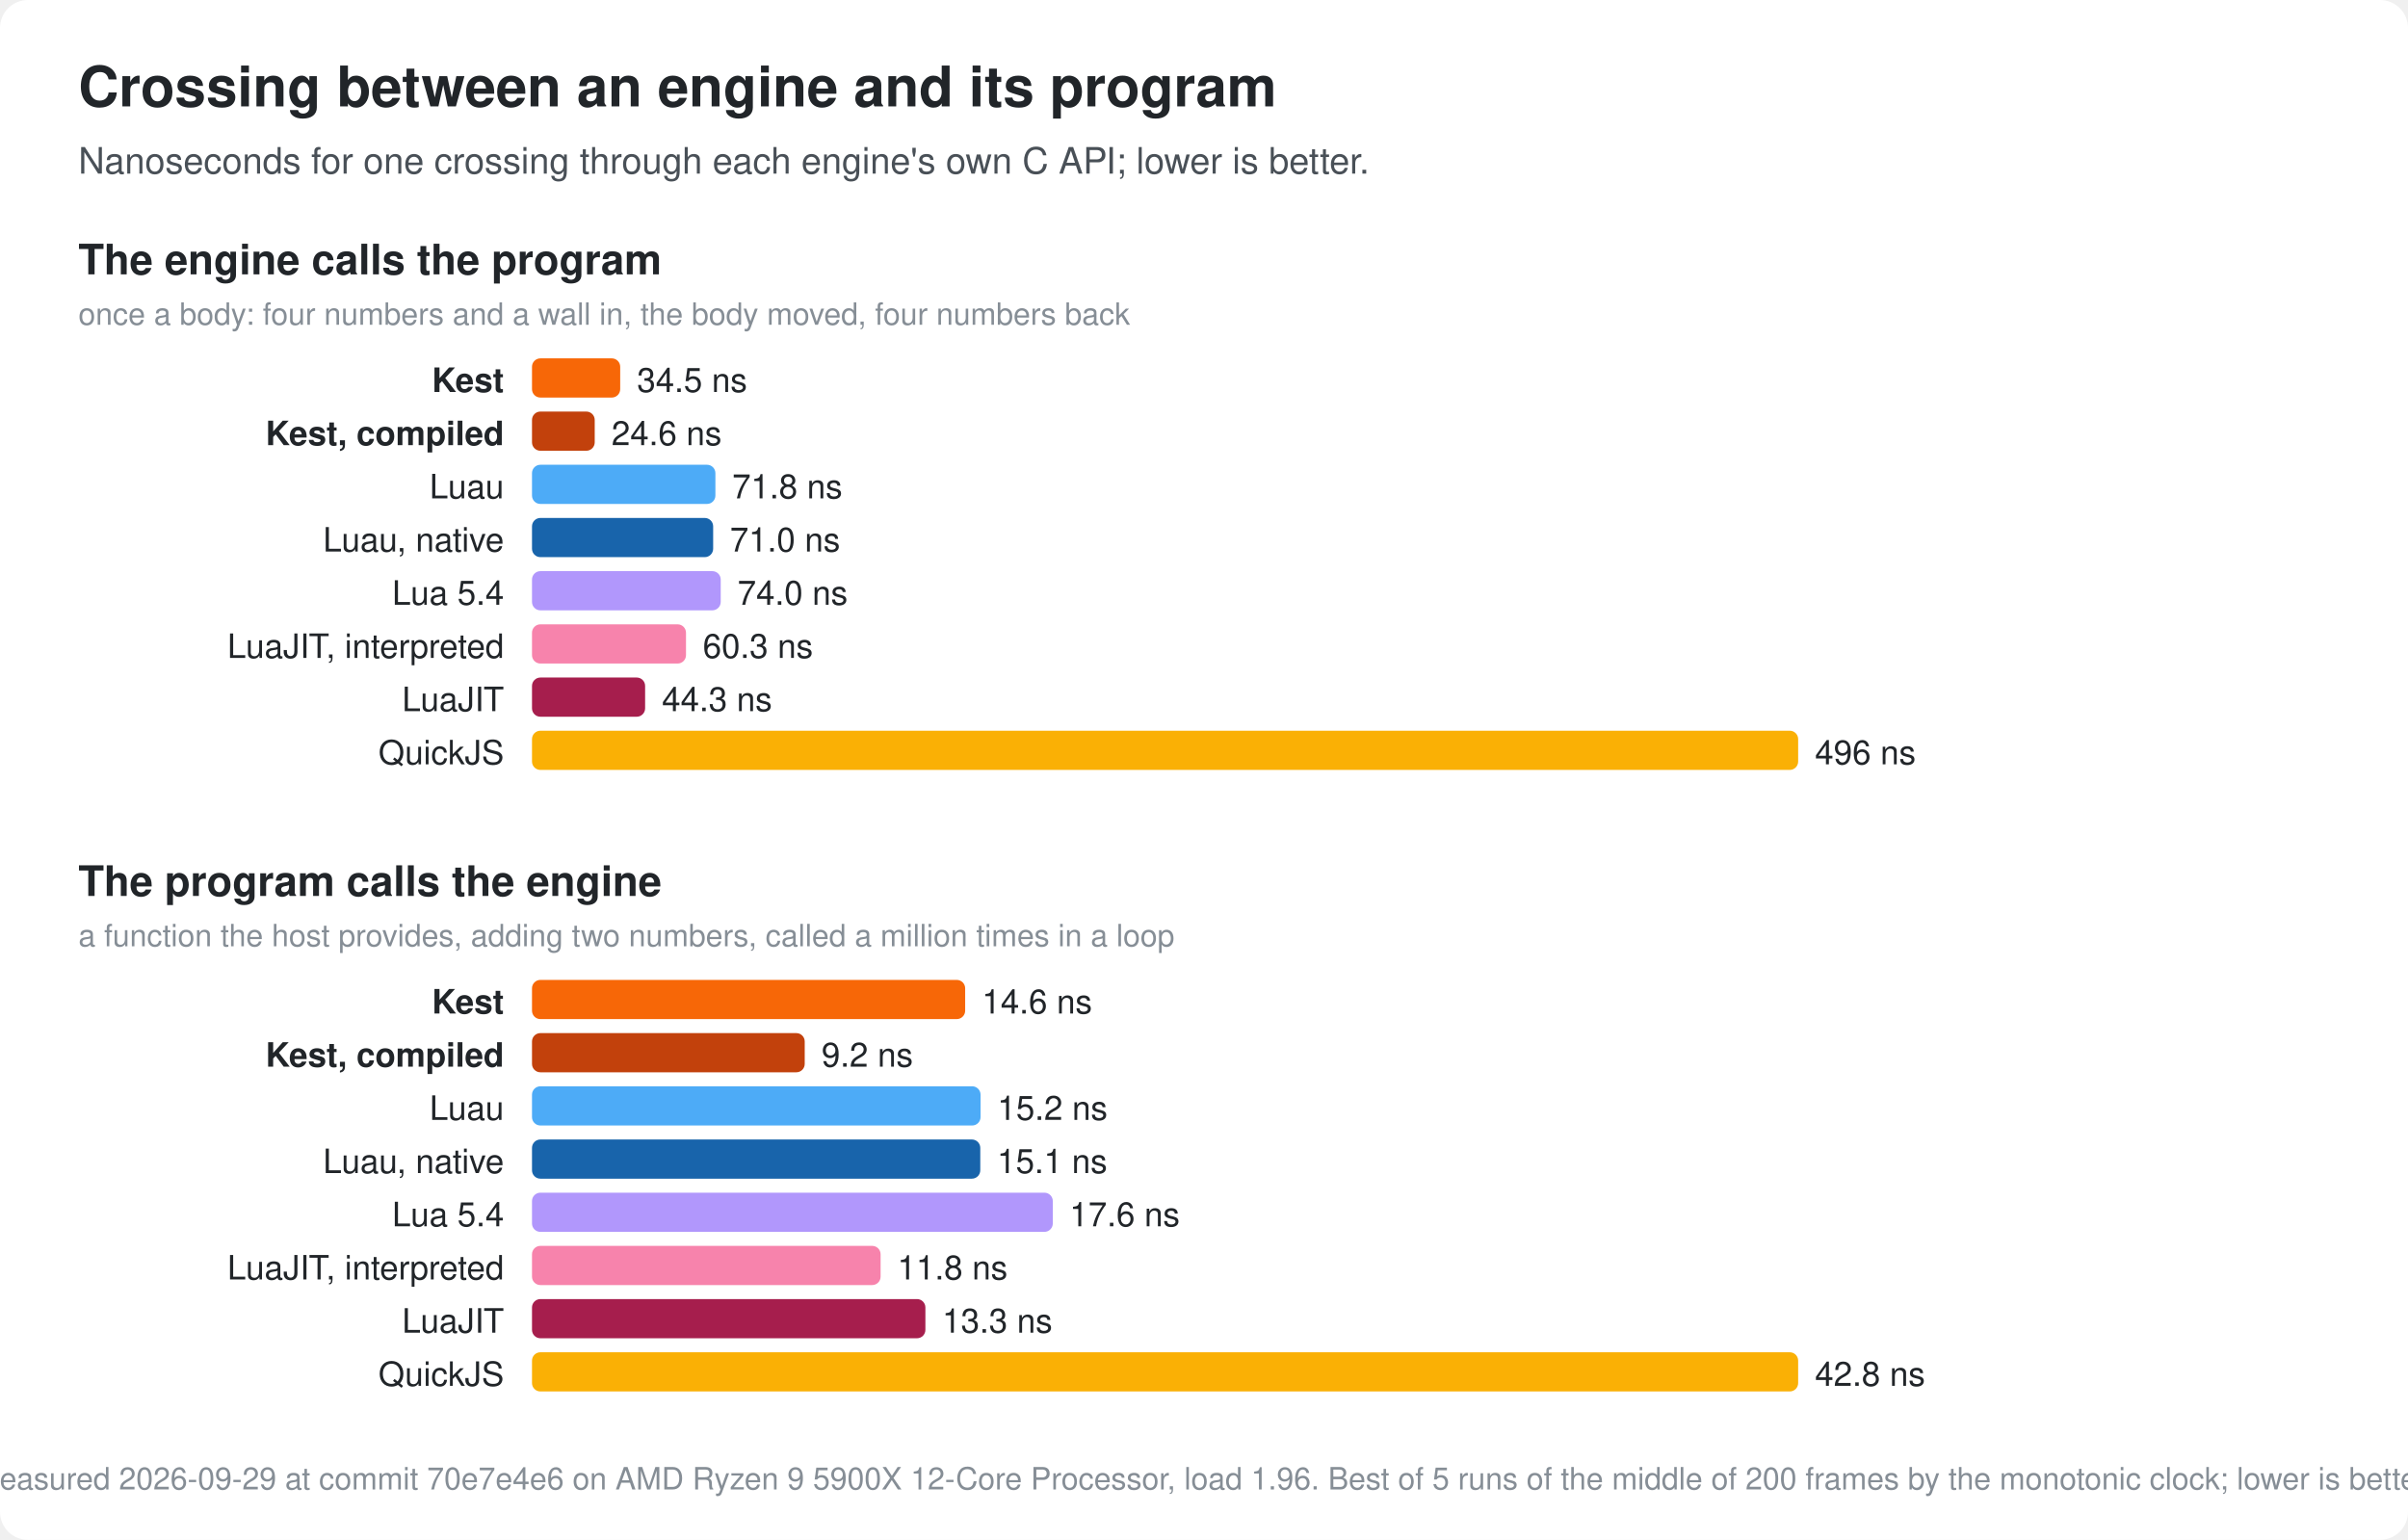
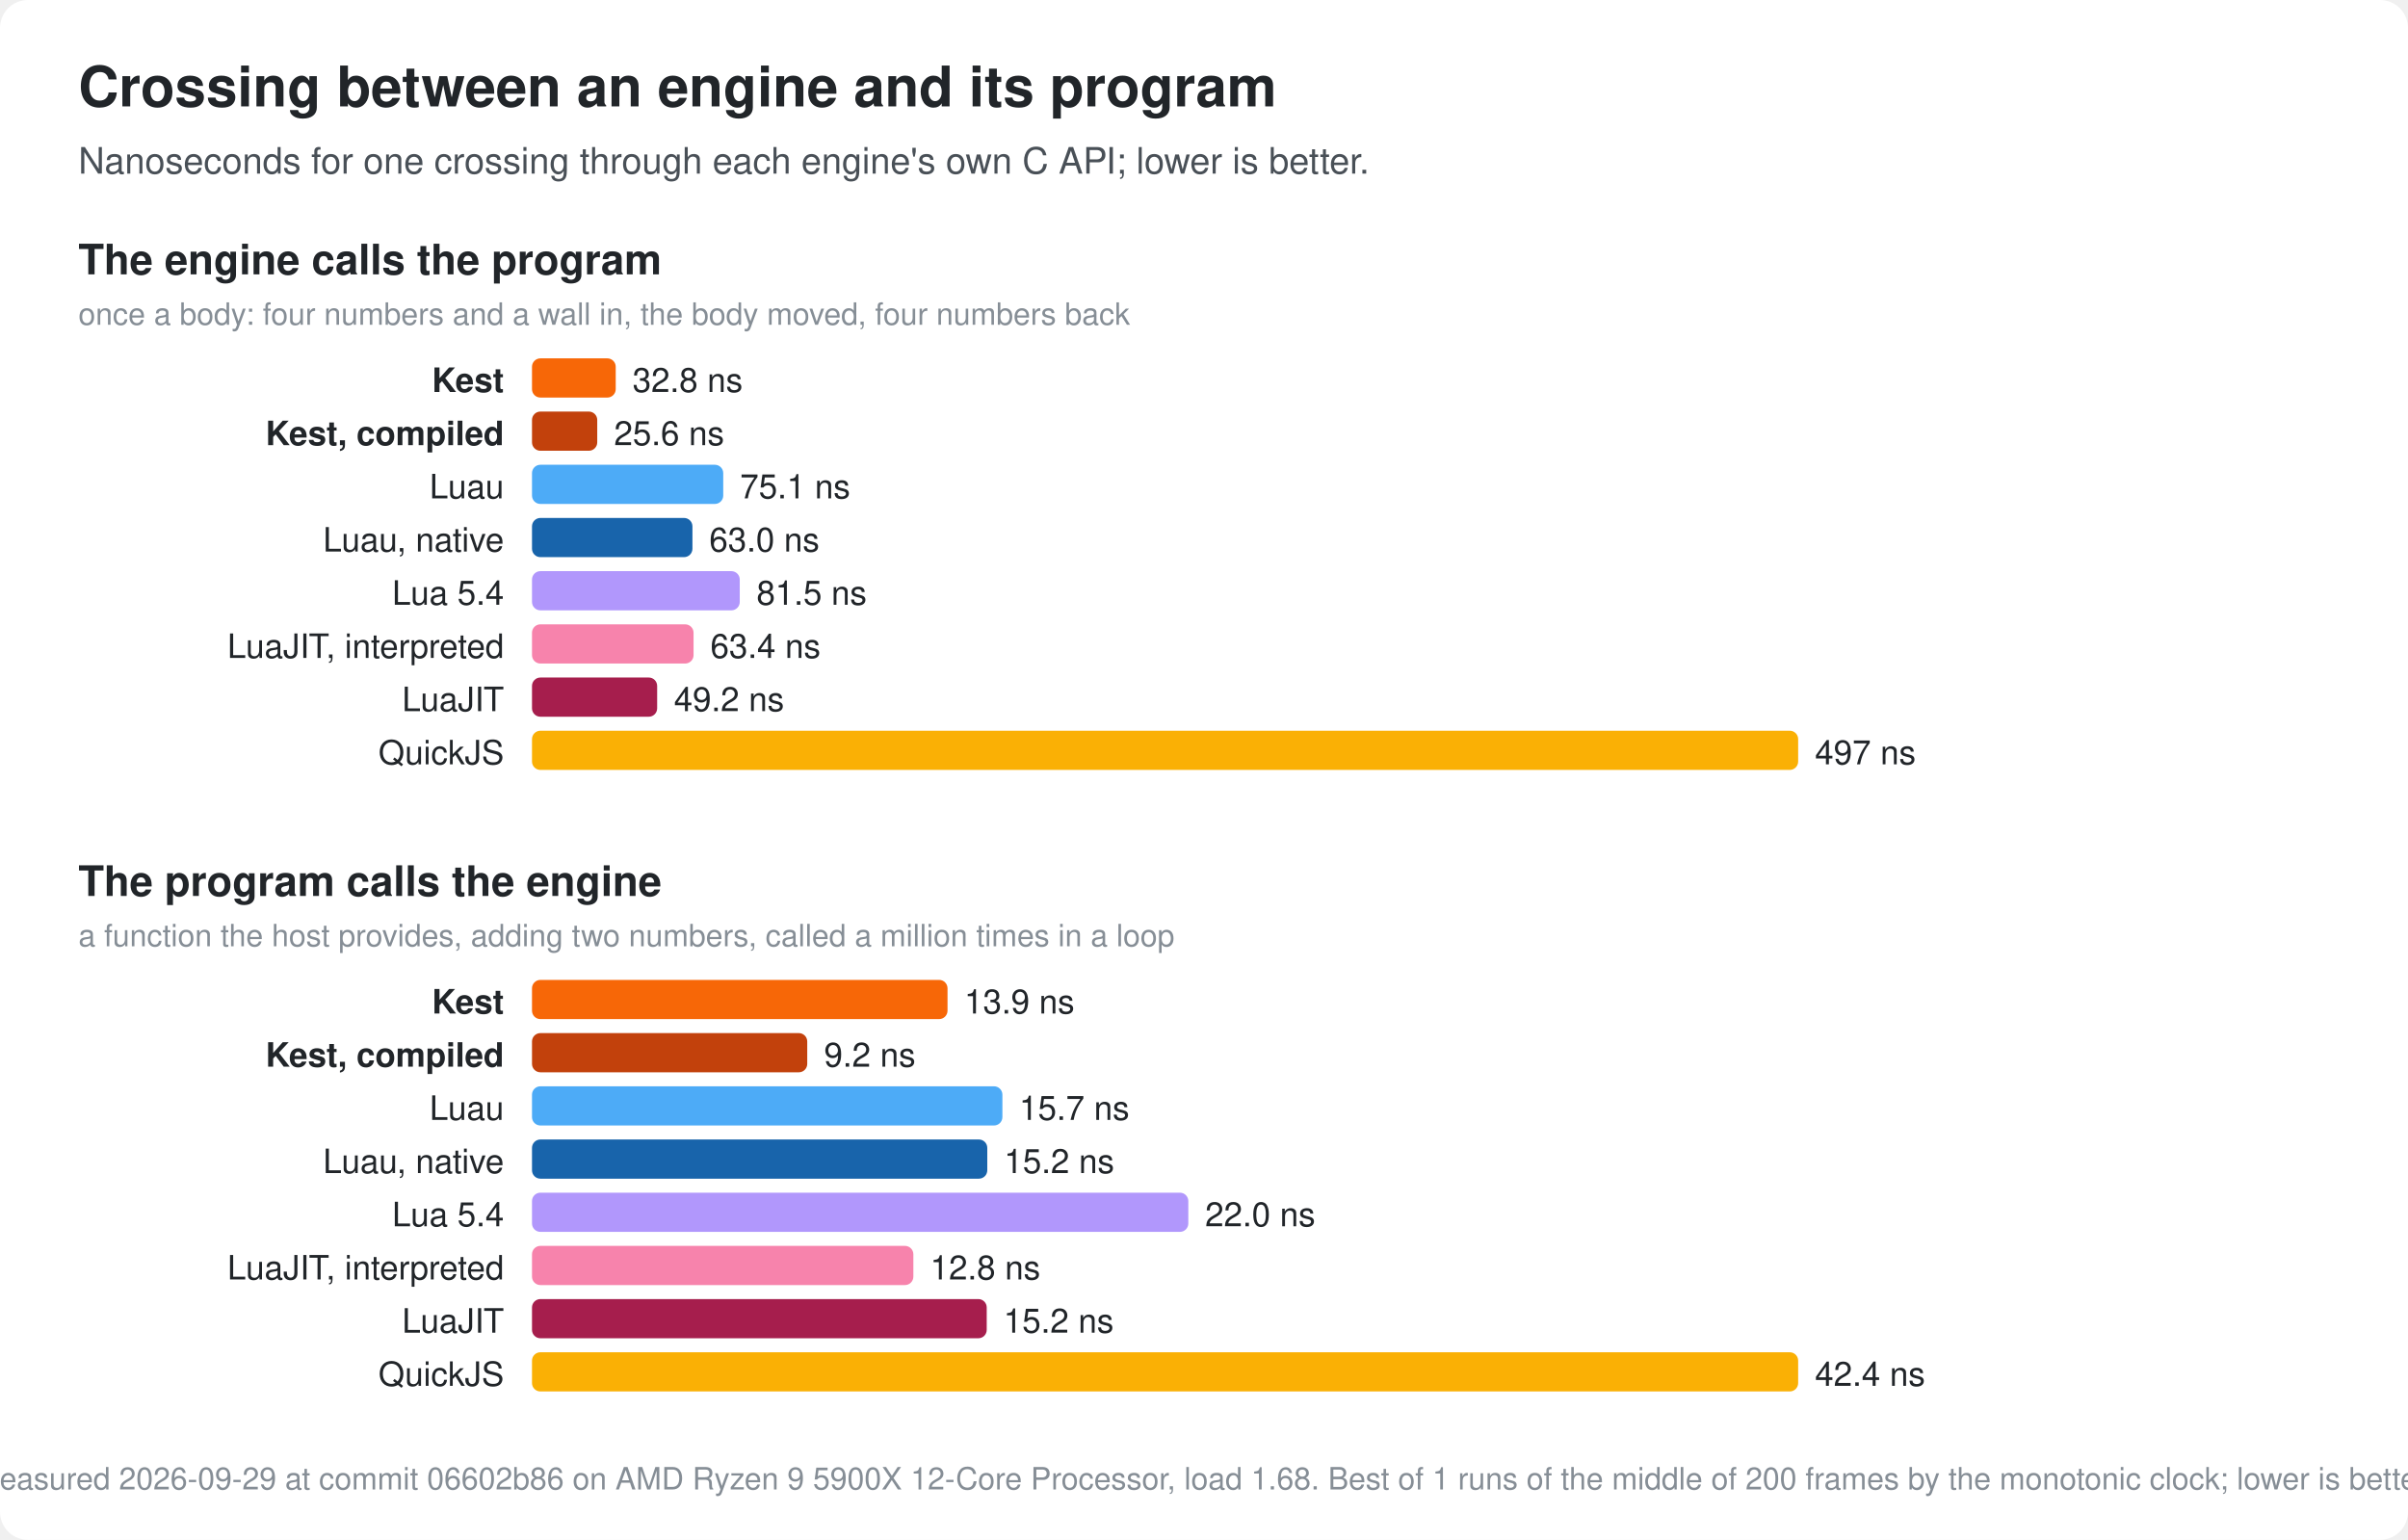
<svg xmlns="http://www.w3.org/2000/svg" width="860" height="550" viewBox="0 0 860 550">
  <rect width="100%" height="100%" rx="10" fill="#ffffff" />
  <text x="28.0" y="38.0" font-family="-apple-system,Segoe UI,Helvetica,Arial,sans-serif" font-size="20" font-weight="bold" fill="#212529" text-anchor="start">Crossing between an engine and its program</text>
  <text x="28.0" y="62.0" font-family="-apple-system,Segoe UI,Helvetica,Arial,sans-serif" font-size="13" font-weight="normal" fill="#495057" text-anchor="start">Nanoseconds for one crossing through each engine's own C API; lower is better.</text>
  <text x="28.0" y="98.0" font-family="-apple-system,Segoe UI,Helvetica,Arial,sans-serif" font-size="15" font-weight="bold" fill="#212529" text-anchor="start">The engine calls the program</text>
  <text x="28.0" y="116.0" font-family="-apple-system,Segoe UI,Helvetica,Arial,sans-serif" font-size="11" font-weight="normal" fill="#868e96" text-anchor="start">once a body: four numbers and a wall in, the body moved, four numbers back</text>
  <text x="180.0" y="140.0" font-family="-apple-system,Segoe UI,Helvetica,Arial,sans-serif" font-size="12" font-weight="bold" fill="#212529" text-anchor="end">Kest</text>
-   <rect x="190" y="128.0" width="31.5" height="14" rx="3" fill="#f76707" />
-   <text x="227.5" y="140.0" font-family="-apple-system,Segoe UI,Helvetica,Arial,sans-serif" font-size="12" font-weight="normal" fill="#212529" text-anchor="start">34.5 ns</text>
+   <rect x="190" y="128.0" width="29.9" height="14" rx="3" fill="#f76707" />
+   <text x="225.9" y="140.0" font-family="-apple-system,Segoe UI,Helvetica,Arial,sans-serif" font-size="12" font-weight="normal" fill="#212529" text-anchor="start">32.8 ns</text>
  <text x="180.0" y="159.0" font-family="-apple-system,Segoe UI,Helvetica,Arial,sans-serif" font-size="12" font-weight="bold" fill="#212529" text-anchor="end">Kest, compiled</text>
-   <rect x="190" y="147.0" width="22.4" height="14" rx="3" fill="#c2410c" />
-   <text x="218.4" y="159.0" font-family="-apple-system,Segoe UI,Helvetica,Arial,sans-serif" font-size="12" font-weight="normal" fill="#212529" text-anchor="start">24.6 ns</text>
+   <rect x="190" y="147.0" width="23.3" height="14" rx="3" fill="#c2410c" />
+   <text x="219.3" y="159.0" font-family="-apple-system,Segoe UI,Helvetica,Arial,sans-serif" font-size="12" font-weight="normal" fill="#212529" text-anchor="start">25.6 ns</text>
  <text x="180.0" y="178.0" font-family="-apple-system,Segoe UI,Helvetica,Arial,sans-serif" font-size="12" font-weight="normal" fill="#212529" text-anchor="end">Luau</text>
-   <rect x="190" y="166.0" width="65.5" height="14" rx="3" fill="#4dabf7" />
-   <text x="261.5" y="178.0" font-family="-apple-system,Segoe UI,Helvetica,Arial,sans-serif" font-size="12" font-weight="normal" fill="#212529" text-anchor="start">71.8 ns</text>
+   <rect x="190" y="166.0" width="68.3" height="14" rx="3" fill="#4dabf7" />
+   <text x="264.3" y="178.0" font-family="-apple-system,Segoe UI,Helvetica,Arial,sans-serif" font-size="12" font-weight="normal" fill="#212529" text-anchor="start">75.1 ns</text>
  <text x="180.0" y="197.0" font-family="-apple-system,Segoe UI,Helvetica,Arial,sans-serif" font-size="12" font-weight="normal" fill="#212529" text-anchor="end">Luau, native</text>
-   <rect x="190" y="185.0" width="64.7" height="14" rx="3" fill="#1864ab" />
-   <text x="260.7" y="197.0" font-family="-apple-system,Segoe UI,Helvetica,Arial,sans-serif" font-size="12" font-weight="normal" fill="#212529" text-anchor="start">71.0 ns</text>
+   <rect x="190" y="185.0" width="57.3" height="14" rx="3" fill="#1864ab" />
+   <text x="253.3" y="197.0" font-family="-apple-system,Segoe UI,Helvetica,Arial,sans-serif" font-size="12" font-weight="normal" fill="#212529" text-anchor="start">63.0 ns</text>
  <text x="180.0" y="216.0" font-family="-apple-system,Segoe UI,Helvetica,Arial,sans-serif" font-size="12" font-weight="normal" fill="#212529" text-anchor="end">Lua 5.4</text>
-   <rect x="190" y="204.0" width="67.4" height="14" rx="3" fill="#b197fc" />
-   <text x="263.4" y="216.0" font-family="-apple-system,Segoe UI,Helvetica,Arial,sans-serif" font-size="12" font-weight="normal" fill="#212529" text-anchor="start">74.0 ns</text>
+   <rect x="190" y="204.0" width="74.2" height="14" rx="3" fill="#b197fc" />
+   <text x="270.2" y="216.0" font-family="-apple-system,Segoe UI,Helvetica,Arial,sans-serif" font-size="12" font-weight="normal" fill="#212529" text-anchor="start">81.5 ns</text>
  <text x="180.0" y="235.0" font-family="-apple-system,Segoe UI,Helvetica,Arial,sans-serif" font-size="12" font-weight="normal" fill="#212529" text-anchor="end">LuaJIT, interpreted</text>
-   <rect x="190" y="223.0" width="55.0" height="14" rx="3" fill="#f783ac" />
-   <text x="251.0" y="235.0" font-family="-apple-system,Segoe UI,Helvetica,Arial,sans-serif" font-size="12" font-weight="normal" fill="#212529" text-anchor="start">60.3 ns</text>
+   <rect x="190" y="223.0" width="57.7" height="14" rx="3" fill="#f783ac" />
+   <text x="253.7" y="235.0" font-family="-apple-system,Segoe UI,Helvetica,Arial,sans-serif" font-size="12" font-weight="normal" fill="#212529" text-anchor="start">63.4 ns</text>
  <text x="180.0" y="254.0" font-family="-apple-system,Segoe UI,Helvetica,Arial,sans-serif" font-size="12" font-weight="normal" fill="#212529" text-anchor="end">LuaJIT</text>
-   <rect x="190" y="242.0" width="40.4" height="14" rx="3" fill="#a61e4d" />
-   <text x="236.4" y="254.0" font-family="-apple-system,Segoe UI,Helvetica,Arial,sans-serif" font-size="12" font-weight="normal" fill="#212529" text-anchor="start">44.3 ns</text>
+   <rect x="190" y="242.0" width="44.7" height="14" rx="3" fill="#a61e4d" />
+   <text x="240.7" y="254.0" font-family="-apple-system,Segoe UI,Helvetica,Arial,sans-serif" font-size="12" font-weight="normal" fill="#212529" text-anchor="start">49.2 ns</text>
  <text x="180.0" y="273.0" font-family="-apple-system,Segoe UI,Helvetica,Arial,sans-serif" font-size="12" font-weight="normal" fill="#212529" text-anchor="end">QuickJS</text>
  <rect x="190" y="261.0" width="452.2" height="14" rx="3" fill="#fab005" />
-   <text x="648.2" y="273.0" font-family="-apple-system,Segoe UI,Helvetica,Arial,sans-serif" font-size="12" font-weight="normal" fill="#212529" text-anchor="start">496 ns</text>
+   <text x="648.2" y="273.0" font-family="-apple-system,Segoe UI,Helvetica,Arial,sans-serif" font-size="12" font-weight="normal" fill="#212529" text-anchor="start">497 ns</text>
  <text x="28.0" y="320.0" font-family="-apple-system,Segoe UI,Helvetica,Arial,sans-serif" font-size="15" font-weight="bold" fill="#212529" text-anchor="start">The program calls the engine</text>
  <text x="28.0" y="338.0" font-family="-apple-system,Segoe UI,Helvetica,Arial,sans-serif" font-size="11" font-weight="normal" fill="#868e96" text-anchor="start">a function the host provides, adding two numbers, called a million times in a loop</text>
  <text x="180.0" y="362.0" font-family="-apple-system,Segoe UI,Helvetica,Arial,sans-serif" font-size="12" font-weight="bold" fill="#212529" text-anchor="end">Kest</text>
-   <rect x="190" y="350.0" width="154.7" height="14" rx="3" fill="#f76707" />
-   <text x="350.7" y="362.0" font-family="-apple-system,Segoe UI,Helvetica,Arial,sans-serif" font-size="12" font-weight="normal" fill="#212529" text-anchor="start">14.6 ns</text>
+   <rect x="190" y="350.0" width="148.4" height="14" rx="3" fill="#f76707" />
+   <text x="344.4" y="362.0" font-family="-apple-system,Segoe UI,Helvetica,Arial,sans-serif" font-size="12" font-weight="normal" fill="#212529" text-anchor="start">13.9 ns</text>
  <text x="180.0" y="381.0" font-family="-apple-system,Segoe UI,Helvetica,Arial,sans-serif" font-size="12" font-weight="bold" fill="#212529" text-anchor="end">Kest, compiled</text>
-   <rect x="190" y="369.0" width="97.4" height="14" rx="3" fill="#c2410c" />
-   <text x="293.4" y="381.0" font-family="-apple-system,Segoe UI,Helvetica,Arial,sans-serif" font-size="12" font-weight="normal" fill="#212529" text-anchor="start">9.2 ns</text>
+   <rect x="190" y="369.0" width="98.3" height="14" rx="3" fill="#c2410c" />
+   <text x="294.3" y="381.0" font-family="-apple-system,Segoe UI,Helvetica,Arial,sans-serif" font-size="12" font-weight="normal" fill="#212529" text-anchor="start">9.2 ns</text>
  <text x="180.0" y="400.0" font-family="-apple-system,Segoe UI,Helvetica,Arial,sans-serif" font-size="12" font-weight="normal" fill="#212529" text-anchor="end">Luau</text>
-   <rect x="190" y="388.0" width="160.2" height="14" rx="3" fill="#4dabf7" />
-   <text x="356.2" y="400.0" font-family="-apple-system,Segoe UI,Helvetica,Arial,sans-serif" font-size="12" font-weight="normal" fill="#212529" text-anchor="start">15.2 ns</text>
+   <rect x="190" y="388.0" width="168.0" height="14" rx="3" fill="#4dabf7" />
+   <text x="364.0" y="400.0" font-family="-apple-system,Segoe UI,Helvetica,Arial,sans-serif" font-size="12" font-weight="normal" fill="#212529" text-anchor="start">15.7 ns</text>
  <text x="180.0" y="419.0" font-family="-apple-system,Segoe UI,Helvetica,Arial,sans-serif" font-size="12" font-weight="normal" fill="#212529" text-anchor="end">Luau, native</text>
-   <rect x="190" y="407.0" width="160.1" height="14" rx="3" fill="#1864ab" />
-   <text x="356.1" y="419.0" font-family="-apple-system,Segoe UI,Helvetica,Arial,sans-serif" font-size="12" font-weight="normal" fill="#212529" text-anchor="start">15.1 ns</text>
+   <rect x="190" y="407.0" width="162.6" height="14" rx="3" fill="#1864ab" />
+   <text x="358.6" y="419.0" font-family="-apple-system,Segoe UI,Helvetica,Arial,sans-serif" font-size="12" font-weight="normal" fill="#212529" text-anchor="start">15.2 ns</text>
  <text x="180.0" y="438.0" font-family="-apple-system,Segoe UI,Helvetica,Arial,sans-serif" font-size="12" font-weight="normal" fill="#212529" text-anchor="end">Lua 5.4</text>
-   <rect x="190" y="426.0" width="186.0" height="14" rx="3" fill="#b197fc" />
-   <text x="382.0" y="438.0" font-family="-apple-system,Segoe UI,Helvetica,Arial,sans-serif" font-size="12" font-weight="normal" fill="#212529" text-anchor="start">17.6 ns</text>
+   <rect x="190" y="426.0" width="234.4" height="14" rx="3" fill="#b197fc" />
+   <text x="430.4" y="438.0" font-family="-apple-system,Segoe UI,Helvetica,Arial,sans-serif" font-size="12" font-weight="normal" fill="#212529" text-anchor="start">22.0 ns</text>
  <text x="180.0" y="457.0" font-family="-apple-system,Segoe UI,Helvetica,Arial,sans-serif" font-size="12" font-weight="normal" fill="#212529" text-anchor="end">LuaJIT, interpreted</text>
-   <rect x="190" y="445.0" width="124.5" height="14" rx="3" fill="#f783ac" />
-   <text x="320.5" y="457.0" font-family="-apple-system,Segoe UI,Helvetica,Arial,sans-serif" font-size="12" font-weight="normal" fill="#212529" text-anchor="start">11.8 ns</text>
+   <rect x="190" y="445.0" width="136.2" height="14" rx="3" fill="#f783ac" />
+   <text x="332.2" y="457.0" font-family="-apple-system,Segoe UI,Helvetica,Arial,sans-serif" font-size="12" font-weight="normal" fill="#212529" text-anchor="start">12.8 ns</text>
  <text x="180.0" y="476.0" font-family="-apple-system,Segoe UI,Helvetica,Arial,sans-serif" font-size="12" font-weight="normal" fill="#212529" text-anchor="end">LuaJIT</text>
-   <rect x="190" y="464.0" width="140.5" height="14" rx="3" fill="#a61e4d" />
-   <text x="336.5" y="476.0" font-family="-apple-system,Segoe UI,Helvetica,Arial,sans-serif" font-size="12" font-weight="normal" fill="#212529" text-anchor="start">13.3 ns</text>
+   <rect x="190" y="464.0" width="162.4" height="14" rx="3" fill="#a61e4d" />
+   <text x="358.4" y="476.0" font-family="-apple-system,Segoe UI,Helvetica,Arial,sans-serif" font-size="12" font-weight="normal" fill="#212529" text-anchor="start">15.2 ns</text>
  <text x="180.0" y="495.0" font-family="-apple-system,Segoe UI,Helvetica,Arial,sans-serif" font-size="12" font-weight="normal" fill="#212529" text-anchor="end">QuickJS</text>
  <rect x="190" y="483.0" width="452.2" height="14" rx="3" fill="#fab005" />
-   <text x="648.2" y="495.0" font-family="-apple-system,Segoe UI,Helvetica,Arial,sans-serif" font-size="12" font-weight="normal" fill="#212529" text-anchor="start">42.8 ns</text>
-   <text x="430.0" y="532.0" font-family="-apple-system,Segoe UI,Helvetica,Arial,sans-serif" font-size="11" font-weight="normal" fill="#868e96" text-anchor="middle">Measured 2026-09-29 at commit 70e7e4e6 on AMD Ryzen 9 5900X 12-Core Processor, load 1.96. Best of 5 runs of the middle of 200 frames by the monotonic clock; lower is better.</text>
+   <text x="648.2" y="495.0" font-family="-apple-system,Segoe UI,Helvetica,Arial,sans-serif" font-size="12" font-weight="normal" fill="#212529" text-anchor="start">42.4 ns</text>
+   <text x="430.0" y="532.0" font-family="-apple-system,Segoe UI,Helvetica,Arial,sans-serif" font-size="11" font-weight="normal" fill="#868e96" text-anchor="middle">Measured 2026-09-29 at commit 06602b86 on AMD Ryzen 9 5900X 12-Core Processor, load 1.68. Best of 1 runs of the middle of 200 frames by the monotonic clock; lower is better.</text>
</svg>
